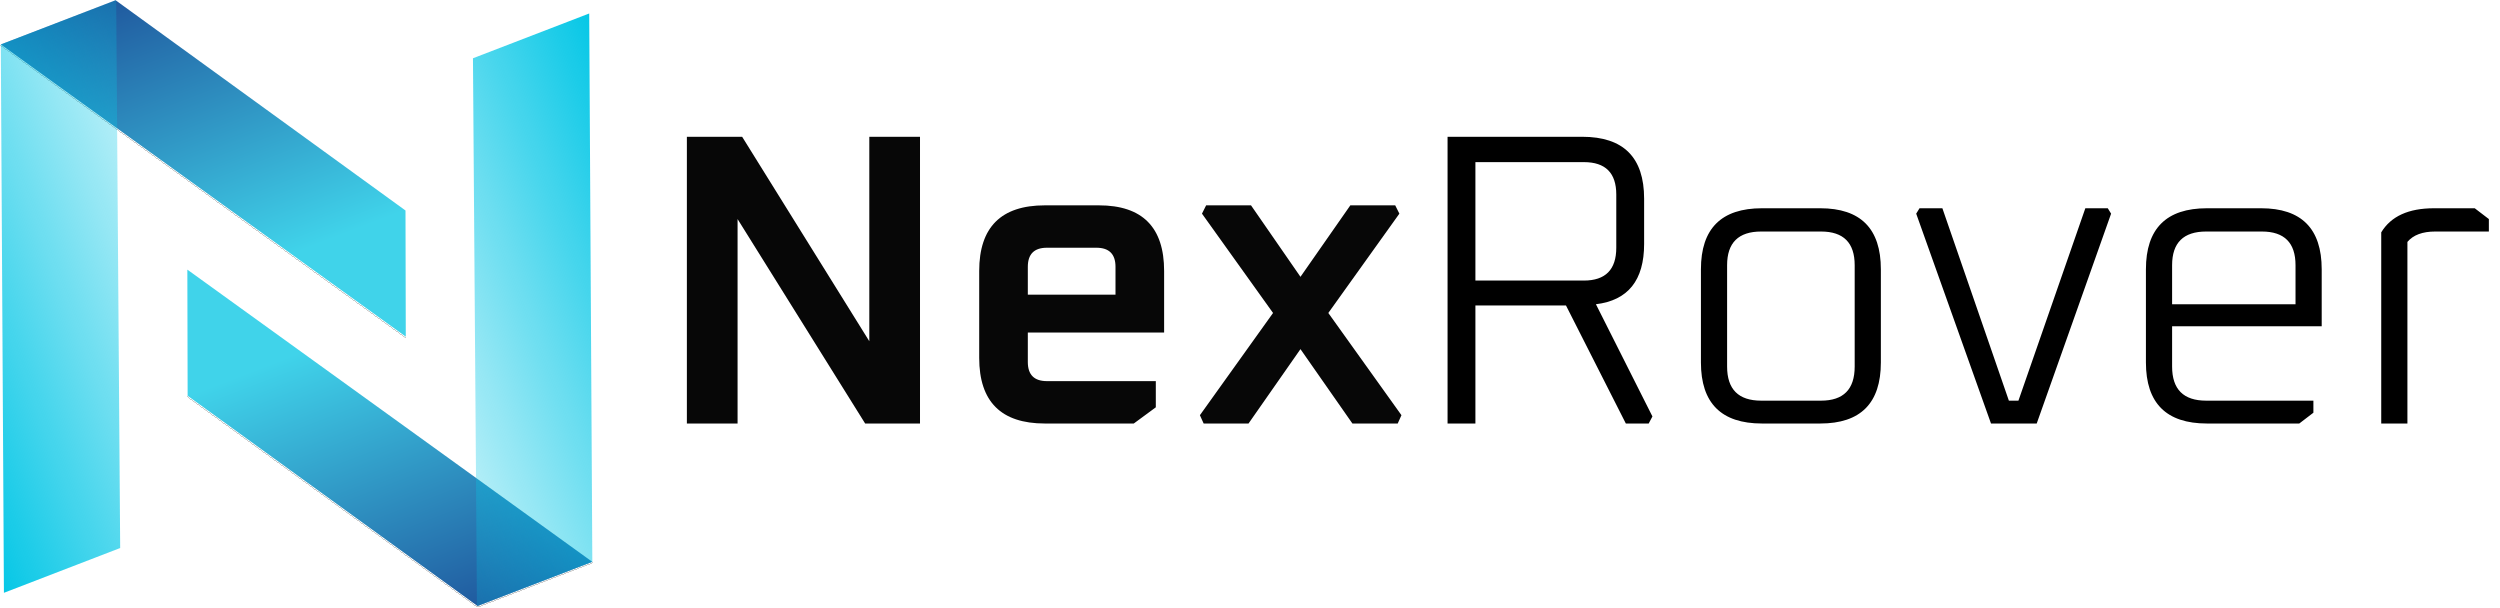
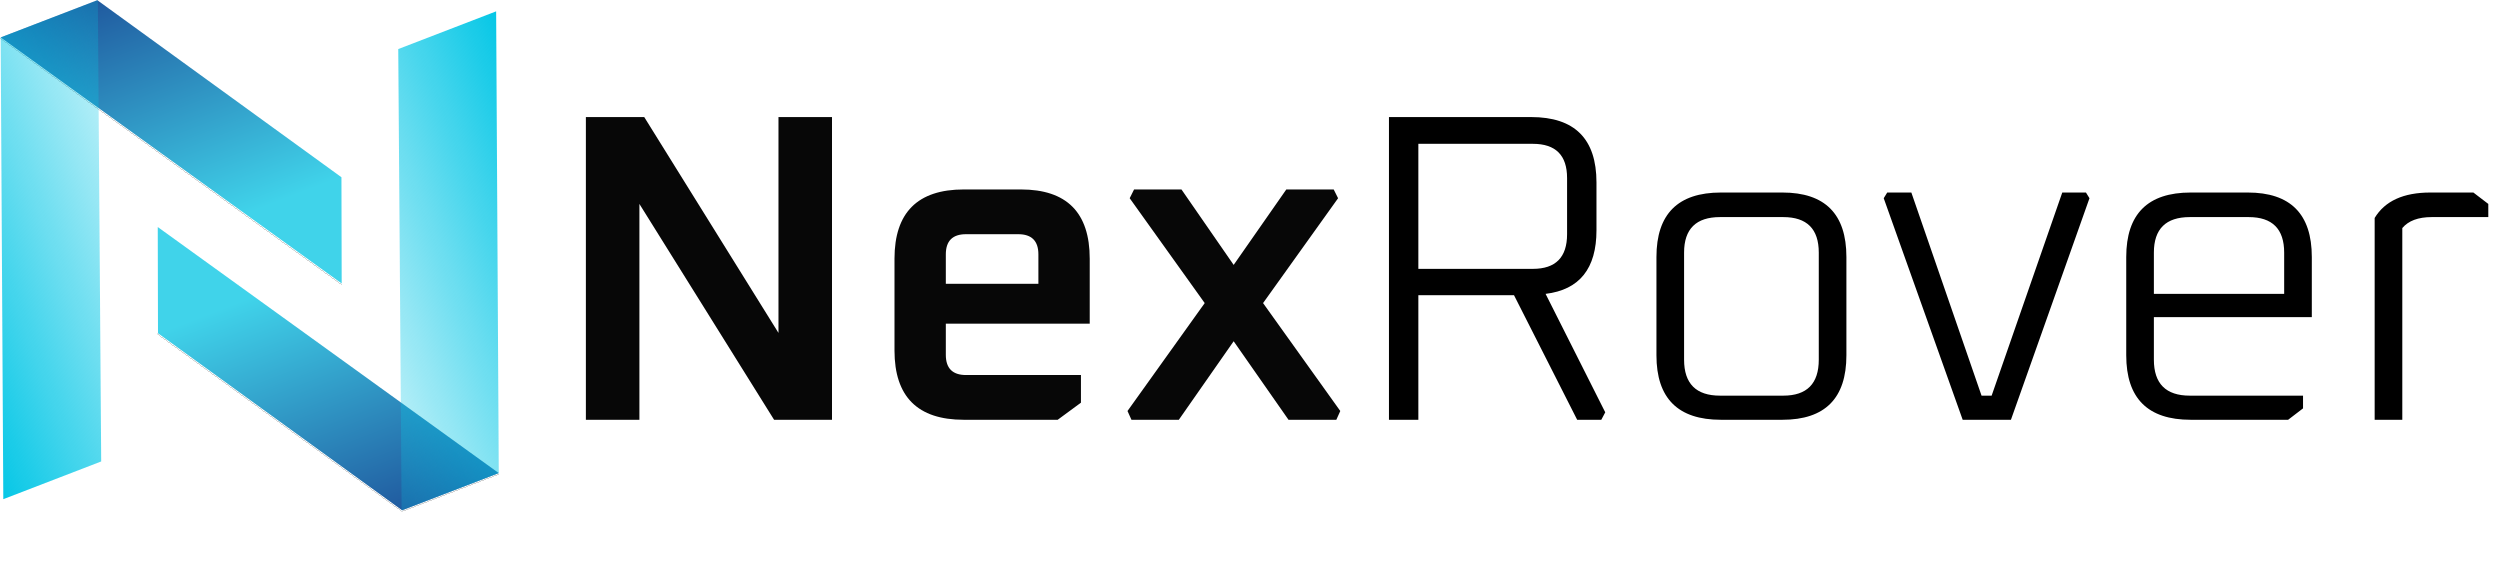
- <svg xmlns="http://www.w3.org/2000/svg" width="12032" height="2925" viewBox="0 0 12032 2925" fill="none">
-   <g filter="url(#filter0_d_115_2)">
-     <path d="M2298.38 2916.75L2850.61 2703.97L901.663 1297.65L903.03 1904.75L2298.38 2916.75Z" fill="url(#paint0_linear_115_2)" />
+ <svg xmlns="http://www.w3.org/2000/svg" width="14289" height="3240" viewBox="0 0 14289 3240" fill="none">
+   <g filter="url(#filter0_d_98_121)">
+     <path d="M2298.38 2916.75L2850.61 2703.97L901.663 1297.65L903.03 1904.75L2298.38 2916.75Z" fill="url(#paint0_linear_98_121)" />
  </g>
-   <path d="M2295.4 2917.9L2850.71 2703.93L2835.75 64.838L2276.24 280.419L2295.4 2917.9Z" fill="url(#paint1_linear_115_2)" />
-   <g filter="url(#filter1_d_115_2)">
-     <path d="M556.234 1.148L4 213.924L1952.95 1620.25L1951.58 1013.14L556.234 1.148Z" fill="url(#paint2_linear_115_2)" />
+   <path d="M2295.4 2917.89L2850.71 2703.93L2835.75 64.837L2276.24 280.417L2295.4 2917.89Z" fill="url(#paint1_linear_98_121)" />
+   <g filter="url(#filter1_d_98_121)">
+     <path d="M556.234 1.148L4 213.923L1952.95 1620.25L1951.58 1013.14L556.234 1.148Z" fill="url(#paint2_linear_98_121)" />
  </g>
-   <path d="M559.213 0L3.896 213.963L18.855 2853.06L578.368 2637.48L559.213 0Z" fill="url(#paint3_linear_115_2)" />
-   <path d="M3305.8 2038.28V658.281H3571.8L4183.8 1642.28V658.281H4427.8V2038.28H4163.8L3549.8 1054.28V2038.28H3305.8ZM4712.69 1722.28V1304.28C4712.69 1093.61 4818.03 988.281 5028.69 988.281H5288.69C5498.03 988.281 5602.69 1093.61 5602.69 1304.28V1600.28H4946.69V1742.28C4946.69 1803.61 4977.36 1834.28 5038.69 1834.28H5562.69V1960.28L5456.69 2038.28H5028.69C4818.03 2038.28 4712.69 1932.95 4712.69 1722.28ZM4946.69 1418.28H5368.69V1284.28C5368.69 1222.95 5338.03 1192.28 5276.69 1192.28H5038.69C4977.36 1192.28 4946.69 1222.95 4946.69 1284.28V1418.28ZM5774.9 1998.28L6126.9 1506.28L5784.9 1028.28L5804.9 988.281H6020.9L6258.9 1332.28L6498.9 988.281H6714.9L6734.9 1028.28L6392.9 1506.28L6744.9 1998.28L6726.9 2038.28H6508.9L6258.9 1680.28L6008.9 2038.28H5792.9L5774.9 1998.28Z" fill="#070707" />
-   <path d="M6966.83 2038.28V658.281H7614.83C7813.5 658.281 7912.83 757.614 7912.83 956.281V1174.28C7912.83 1348.95 7835.5 1445.61 7680.83 1464.28L7952.83 2004.28L7934.83 2038.28H7824.83L7536.83 1470.28H7100.83V2038.28H6966.83ZM7100.83 1350.28H7622.83C7726.83 1350.28 7778.83 1297.61 7778.83 1192.28V936.281C7778.83 832.281 7726.83 780.281 7622.83 780.281H7100.83V1350.28ZM8186.22 1744.28V1296.28C8186.22 1100.28 8284.22 1002.28 8480.22 1002.28H8760.22C8954.89 1002.28 9052.22 1100.28 9052.22 1296.28V1744.28C9052.22 1940.28 8954.89 2038.28 8760.22 2038.28H8480.22C8284.22 2038.28 8186.22 1940.28 8186.22 1744.28ZM8312.22 1764.28C8312.22 1873.61 8366.89 1928.28 8476.22 1928.28H8764.22C8872.22 1928.28 8926.22 1873.61 8926.22 1764.28V1276.28C8926.22 1168.28 8872.22 1114.28 8764.22 1114.28H8476.22C8366.89 1114.28 8312.22 1168.28 8312.22 1276.28V1764.28ZM9222.29 1028.28L9238.29 1002.28H9348.29L9668.29 1928.28H9714.29L10036.3 1002.28H10144.3L10160.3 1028.28L9802.29 2038.28H9582.29L9222.29 1028.28ZM10327.9 1744.28V1296.28C10327.9 1100.28 10425.9 1002.28 10621.9 1002.28H10881.9C11076.5 1002.28 11173.9 1100.28 11173.9 1296.28V1570.28H10453.9V1764.28C10453.9 1873.61 10508.5 1928.28 10617.9 1928.28H11133.9V1986.28L11065.9 2038.28H10621.9C10425.9 2038.28 10327.9 1940.28 10327.9 1744.28ZM10453.9 1464.28H11047.9V1276.28C11047.9 1168.28 10993.9 1114.28 10885.9 1114.28H10617.9C10508.5 1114.28 10453.9 1168.28 10453.9 1276.28V1464.28ZM11460.4 2038.28V1118.28C11507.1 1040.95 11591.7 1002.28 11714.4 1002.28H11910.4L11978.4 1054.28V1114.28H11720.4C11659.1 1114.28 11614.4 1130.95 11586.4 1164.28V2038.28H11460.4Z" fill="black" />
+   <path d="M559.213 0L3.896 213.963L18.855 2853.06L578.368 2637.48L559.213 0Z" fill="url(#paint3_linear_98_121)" />
+   <path d="M3348.66 2399.28V669.081H3682.16L4449.47 1902.79V669.081H4755.39V2399.28H4424.39L3654.58 1165.57V2399.28H3348.66ZM5112.57 2003.09V1479.01C5112.57 1214.89 5244.64 1082.82 5508.76 1082.82H5834.74C6097.2 1082.82 6228.42 1214.89 6228.42 1479.01V1850.13H5405.95V2028.16C5405.95 2105.06 5444.4 2143.51 5521.3 2143.51H6178.27V2301.49L6045.37 2399.28H5508.76C5244.64 2399.28 5112.57 2267.22 5112.57 2003.09ZM5405.95 1621.94H5935.04V1453.94C5935.04 1377.04 5896.59 1338.59 5819.7 1338.59H5521.3C5444.4 1338.59 5405.95 1377.04 5405.95 1453.94V1621.94ZM6444.33 2349.13L6885.65 1732.28L6456.87 1132.97L6481.94 1082.82H6752.75L7051.15 1514.12L7352.05 1082.82H7622.87L7647.94 1132.97L7219.16 1732.28L7660.48 2349.13L7637.91 2399.28H7364.59L7051.15 1950.43L6737.71 2399.28H6466.9L6444.33 2349.13Z" fill="#070707" />
+   <path d="M7938.74 2399.28V669.081H8751.18C9000.26 669.081 9124.8 793.622 9124.8 1042.7V1316.02C9124.8 1535.02 9027.84 1656.21 8833.93 1679.62L9174.95 2356.65L9152.39 2399.28H9014.47L8653.39 1687.14H8106.74V2399.28H7938.74ZM8106.74 1536.69H8761.21C8891.6 1536.69 8956.8 1470.66 8956.8 1338.59V1017.63C8956.8 887.237 8891.6 822.041 8761.21 822.041H8106.74V1536.69ZM9467.57 2030.67V1468.98C9467.57 1223.25 9590.44 1100.38 9836.18 1100.38H10187.2C10431.3 1100.38 10553.3 1223.25 10553.3 1468.98V2030.67C10553.3 2276.41 10431.3 2399.28 10187.2 2399.28H9836.18C9590.44 2399.28 9467.57 2276.41 9467.57 2030.67ZM9625.55 2055.75C9625.55 2192.83 9694.08 2261.36 9831.16 2261.36H10192.2C10327.7 2261.36 10395.4 2192.83 10395.4 2055.75V1443.91C10395.4 1308.5 10327.7 1240.8 10192.2 1240.8H9831.16C9694.08 1240.8 9625.55 1308.5 9625.55 1443.91V2055.75ZM10766.6 1132.97L10786.6 1100.38H10924.5L11325.7 2261.36H11383.4L11787.1 1100.38H11922.5L11942.6 1132.97L11493.7 2399.28H11217.9L10766.6 1132.97ZM12152.7 2030.67V1468.98C12152.7 1223.25 12275.6 1100.38 12521.3 1100.38H12847.3C13091.3 1100.38 13213.4 1223.25 13213.4 1468.98V1812.52H12310.7V2055.75C12310.7 2192.83 12379.2 2261.36 12516.3 2261.36H13163.2V2334.08L13078 2399.28H12521.3C12275.6 2399.28 12152.7 2276.41 12152.7 2030.67ZM12310.7 1679.62H13055.4V1443.91C13055.4 1308.5 12987.7 1240.8 12852.3 1240.8H12516.3C12379.2 1240.8 12310.7 1308.5 12310.7 1443.91V1679.62ZM13572.6 2399.28V1245.81C13631.1 1148.86 13737.3 1100.38 13891.1 1100.38H14136.8L14222.1 1165.57V1240.8H13898.6C13821.7 1240.8 13765.7 1261.69 13730.6 1303.49V2399.28H13572.6Z" fill="black" />
  <defs>
-     <filter id="filter0_d_115_2" x="897.662" y="1297.65" width="1956.95" height="1627.1" filterUnits="userSpaceOnUse" color-interpolation-filters="sRGB">
+     <filter id="filter0_d_98_121" x="897.662" y="1297.65" width="1956.95" height="1627.1" filterUnits="userSpaceOnUse" color-interpolation-filters="sRGB">
      <feFlood flood-opacity="0" result="BackgroundImageFix" />
      <feColorMatrix in="SourceAlpha" type="matrix" values="0 0 0 0 0 0 0 0 0 0 0 0 0 0 0 0 0 0 127 0" result="hardAlpha" />
      <feOffset dy="4" />
      <feGaussianBlur stdDeviation="2" />
      <feComposite in2="hardAlpha" operator="out" />
      <feColorMatrix type="matrix" values="0 0 0 0 0 0 0 0 0 0 0 0 0 0 0 0 0 0 0.25 0" />
-       <feBlend mode="normal" in2="BackgroundImageFix" result="effect1_dropShadow_115_2" />
-       <feBlend mode="normal" in="SourceGraphic" in2="effect1_dropShadow_115_2" result="shape" />
+       <feBlend mode="normal" in2="BackgroundImageFix" result="effect1_dropShadow_98_121" />
+       <feBlend mode="normal" in="SourceGraphic" in2="effect1_dropShadow_98_121" result="shape" />
    </filter>
-     <filter id="filter1_d_115_2" x="0" y="1.148" width="1956.95" height="1627.1" filterUnits="userSpaceOnUse" color-interpolation-filters="sRGB">
+     <filter id="filter1_d_98_121" x="0" y="1.147" width="1956.95" height="1627.1" filterUnits="userSpaceOnUse" color-interpolation-filters="sRGB">
      <feFlood flood-opacity="0" result="BackgroundImageFix" />
      <feColorMatrix in="SourceAlpha" type="matrix" values="0 0 0 0 0 0 0 0 0 0 0 0 0 0 0 0 0 0 127 0" result="hardAlpha" />
      <feOffset dy="4" />
      <feGaussianBlur stdDeviation="2" />
      <feComposite in2="hardAlpha" operator="out" />
      <feColorMatrix type="matrix" values="0 0 0 0 0 0 0 0 0 0 0 0 0 0 0 0 0 0 0.25 0" />
-       <feBlend mode="normal" in2="BackgroundImageFix" result="effect1_dropShadow_115_2" />
-       <feBlend mode="normal" in="SourceGraphic" in2="effect1_dropShadow_115_2" result="shape" />
+       <feBlend mode="normal" in2="BackgroundImageFix" result="effect1_dropShadow_98_121" />
+       <feBlend mode="normal" in="SourceGraphic" in2="effect1_dropShadow_98_121" result="shape" />
    </filter>
-     <linearGradient id="paint0_linear_115_2" x1="2136.76" y1="2979.02" x2="1616.88" y2="1629.71" gradientUnits="userSpaceOnUse">
+     <linearGradient id="paint0_linear_98_121" x1="2136.76" y1="2979.02" x2="1616.88" y2="1629.71" gradientUnits="userSpaceOnUse">
      <stop stop-color="#205A9F" />
      <stop offset="1" stop-color="#40D3EA" />
    </linearGradient>
-     <linearGradient id="paint1_linear_115_2" x1="1851.73" y1="1766.41" x2="3279.42" y2="1216.32" gradientUnits="userSpaceOnUse">
+     <linearGradient id="paint1_linear_98_121" x1="1851.73" y1="1766.41" x2="3279.42" y2="1216.32" gradientUnits="userSpaceOnUse">
      <stop stop-color="#06C7E6" stop-opacity="0.2" />
      <stop offset="1" stop-color="#06C7E6" />
    </linearGradient>
-     <linearGradient id="paint2_linear_115_2" x1="717.846" y1="-61.121" x2="1237.73" y2="1288.19" gradientUnits="userSpaceOnUse">
+     <linearGradient id="paint2_linear_98_121" x1="717.846" y1="-61.121" x2="1237.73" y2="1288.19" gradientUnits="userSpaceOnUse">
      <stop stop-color="#205A9F" />
      <stop offset="1" stop-color="#40D3EA" />
    </linearGradient>
-     <linearGradient id="paint3_linear_115_2" x1="1002.88" y1="1151.48" x2="-424.812" y2="1701.57" gradientUnits="userSpaceOnUse">
+     <linearGradient id="paint3_linear_98_121" x1="1002.88" y1="1151.48" x2="-424.812" y2="1701.57" gradientUnits="userSpaceOnUse">
      <stop stop-color="#06C7E6" stop-opacity="0.2" />
      <stop offset="1" stop-color="#06C7E6" />
    </linearGradient>
  </defs>
</svg>
